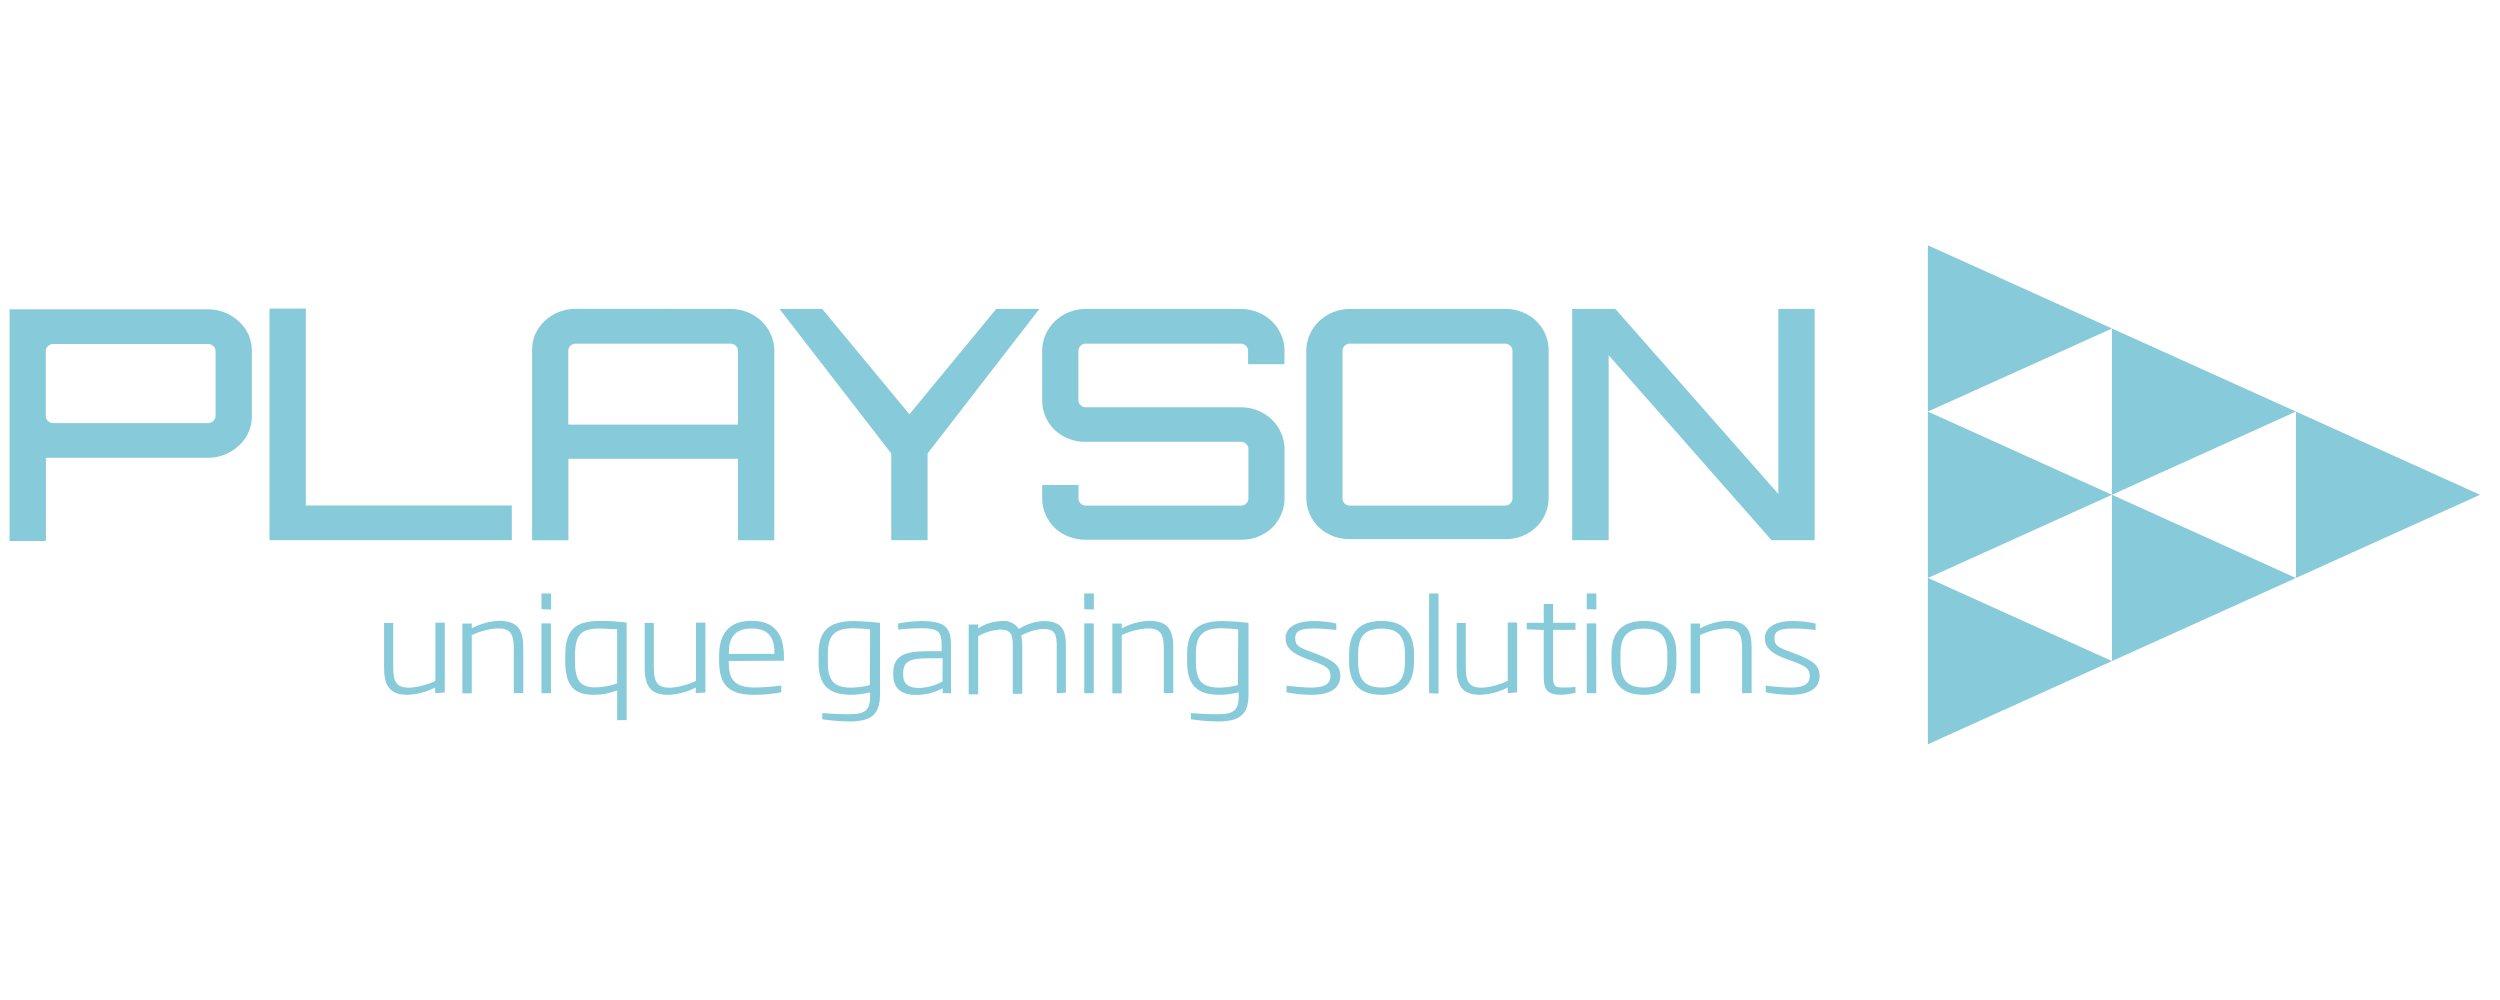
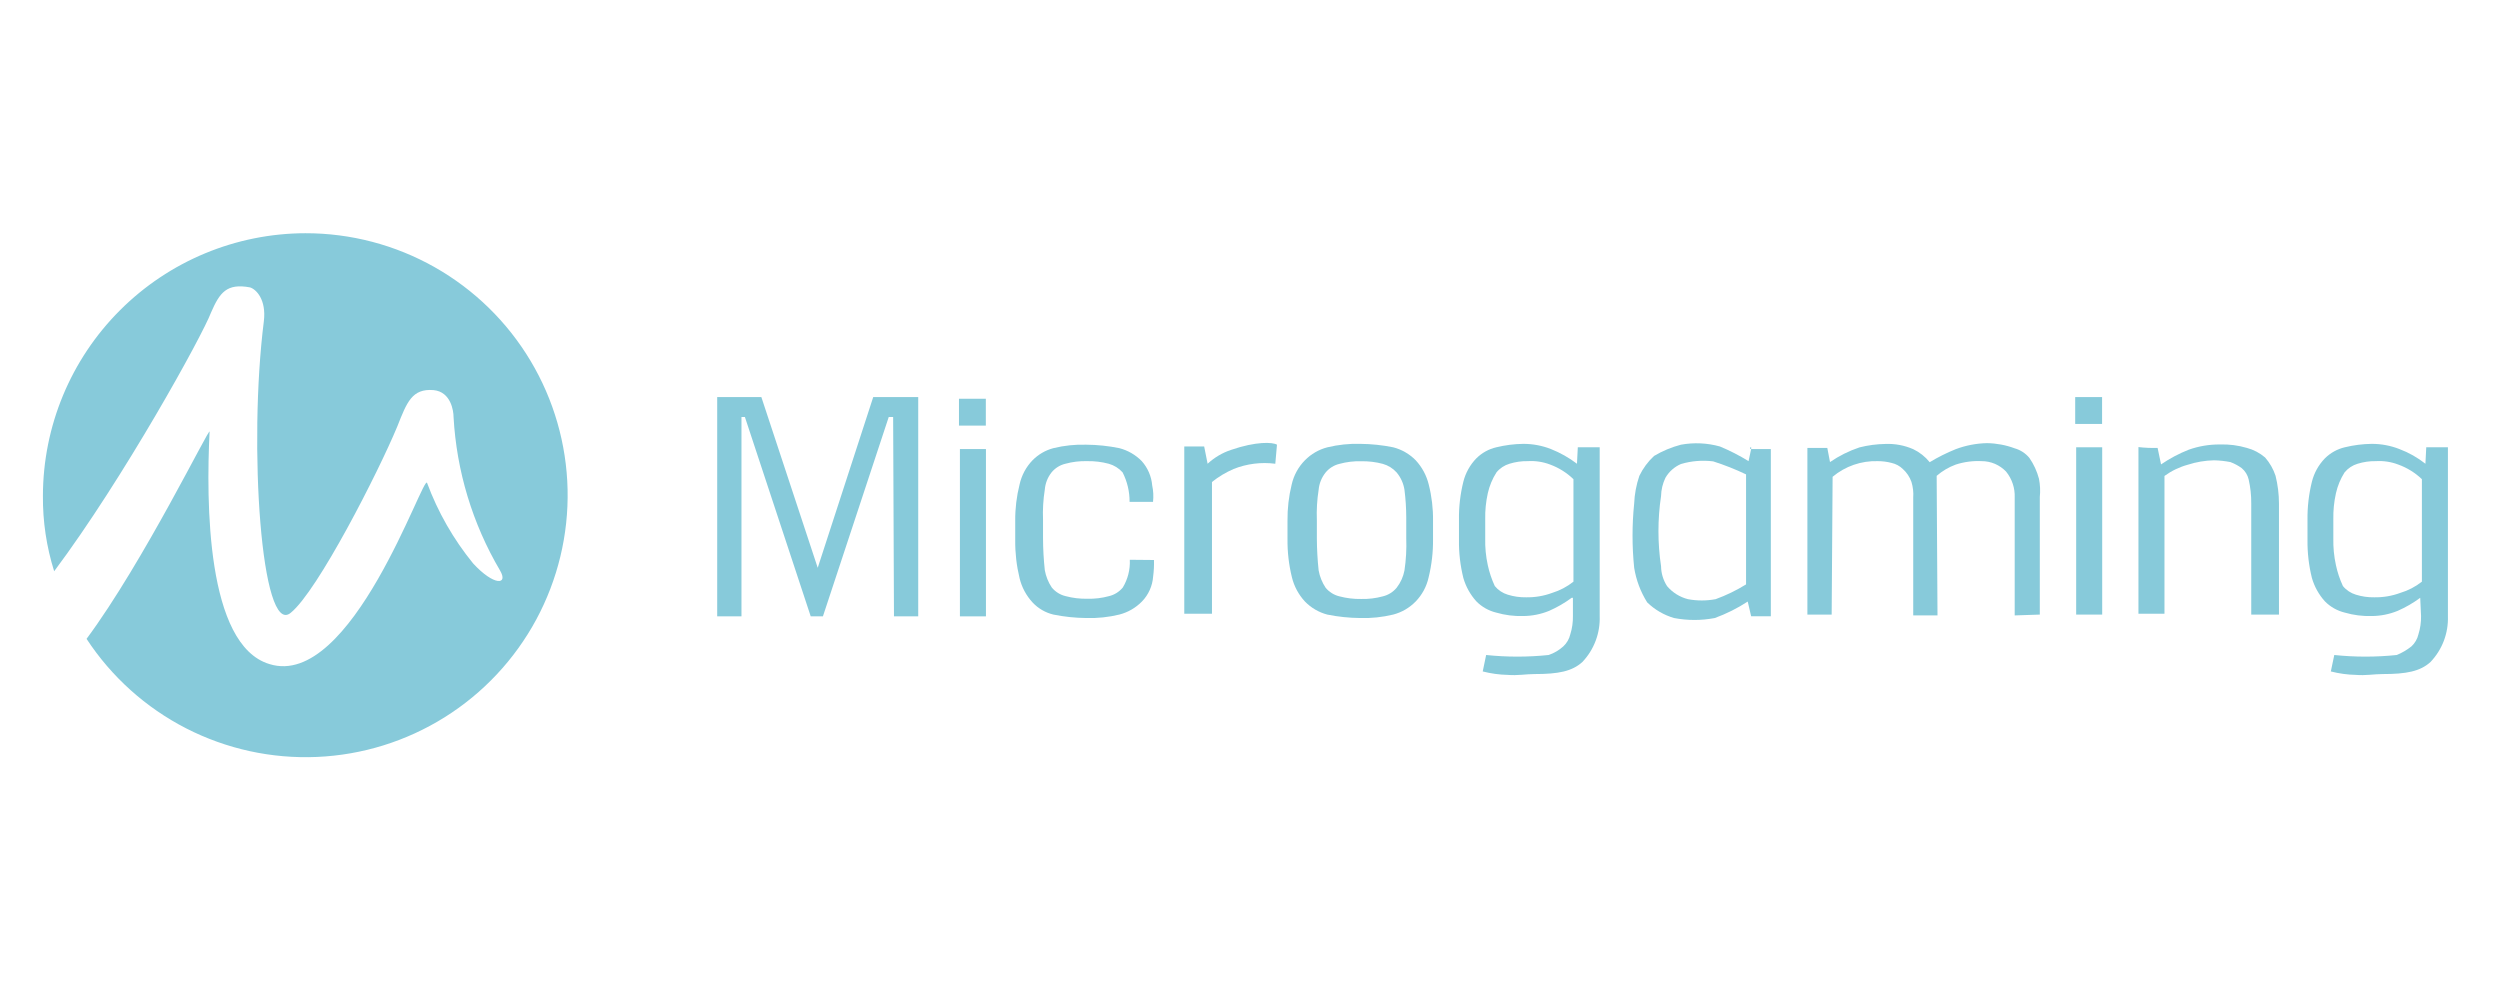
<svg xmlns="http://www.w3.org/2000/svg" width="90" height="36" viewBox="0 0 90 36" fill="none">
-   <path d="M69.403 8.831V14.817L76.03 11.826L69.403 8.831Z" fill="#87CADA" />
-   <path d="M76.03 11.826V17.812L82.653 14.817L76.03 11.826Z" fill="#87CADA" />
-   <path d="M76.03 17.812V23.799L82.653 20.808L76.03 17.812Z" fill="#87CADA" />
-   <path d="M82.653 14.817V20.808L89.281 17.812L82.653 14.817Z" fill="#87CADA" />
-   <path d="M69.403 14.817V20.808L76.03 17.812L69.403 14.817Z" fill="#87CADA" />
-   <path d="M69.403 20.804V26.794L76.03 23.799L69.403 20.804Z" fill="#87CADA" />
-   <path d="M7.495 11.135C7.705 11.133 7.913 11.175 8.106 11.256C8.291 11.334 8.461 11.443 8.608 11.579C8.755 11.714 8.872 11.878 8.951 12.061C9.03 12.243 9.07 12.44 9.068 12.639V14.976C9.07 15.175 9.03 15.372 8.951 15.554C8.872 15.737 8.755 15.901 8.608 16.036C8.461 16.172 8.291 16.281 8.106 16.359C7.913 16.44 7.705 16.482 7.495 16.48H1.779H1.652V19.476H0.344V11.135H7.495ZM7.761 12.639C7.761 12.605 7.753 12.571 7.74 12.54C7.726 12.509 7.706 12.481 7.68 12.459C7.656 12.434 7.627 12.415 7.595 12.402C7.563 12.39 7.529 12.383 7.495 12.383H1.918C1.883 12.383 1.848 12.389 1.815 12.402C1.783 12.415 1.753 12.434 1.728 12.459C1.702 12.481 1.682 12.509 1.668 12.54C1.654 12.571 1.647 12.605 1.648 12.639V14.976C1.647 15.01 1.654 15.044 1.668 15.075C1.682 15.106 1.702 15.134 1.728 15.156C1.753 15.181 1.783 15.2 1.815 15.213C1.848 15.226 1.883 15.233 1.918 15.232H7.495C7.529 15.232 7.563 15.226 7.595 15.213C7.627 15.2 7.656 15.181 7.68 15.156C7.706 15.134 7.726 15.106 7.74 15.075C7.754 15.044 7.761 15.01 7.761 14.976V12.639Z" fill="#87CADA" />
-   <path d="M9.701 11.11H11.009V18.198H18.425V19.446H9.701V11.11Z" fill="#87CADA" />
-   <path d="M26.301 11.122C26.511 11.121 26.719 11.161 26.913 11.239C27.099 11.314 27.27 11.424 27.415 11.562C27.558 11.699 27.673 11.863 27.752 12.044C27.834 12.227 27.875 12.426 27.875 12.626V19.45H26.567V16.518H20.463V19.45H19.155V12.626C19.149 12.425 19.187 12.225 19.265 12.04C19.344 11.859 19.459 11.695 19.602 11.558C19.748 11.419 19.92 11.31 20.108 11.235C20.302 11.157 20.51 11.117 20.72 11.118L26.301 11.122ZM26.567 15.286V12.626C26.567 12.592 26.56 12.559 26.546 12.527C26.533 12.496 26.512 12.469 26.487 12.446C26.462 12.421 26.432 12.402 26.4 12.389C26.367 12.376 26.332 12.37 26.297 12.371H20.728C20.693 12.37 20.658 12.376 20.626 12.389C20.593 12.402 20.564 12.421 20.538 12.446C20.513 12.469 20.493 12.496 20.479 12.527C20.465 12.559 20.458 12.592 20.458 12.626V15.286H26.567Z" fill="#87CADA" />
-   <path d="M37.417 11.122L33.393 16.325V19.446H32.085V16.325L28.061 11.122H29.6L32.739 14.914L35.865 11.122H37.417Z" fill="#87CADA" />
-   <path d="M46.238 13.112H44.931V12.626C44.931 12.592 44.924 12.559 44.91 12.528C44.896 12.496 44.876 12.469 44.85 12.446C44.826 12.421 44.796 12.402 44.763 12.389C44.731 12.376 44.696 12.37 44.661 12.371H39.092C39.057 12.37 39.022 12.376 38.989 12.389C38.957 12.402 38.927 12.421 38.902 12.446C38.877 12.469 38.856 12.496 38.843 12.528C38.829 12.559 38.822 12.592 38.822 12.626V14.407C38.822 14.441 38.829 14.474 38.843 14.505C38.856 14.536 38.877 14.564 38.902 14.587C38.927 14.611 38.957 14.631 38.989 14.644C39.022 14.657 39.057 14.663 39.092 14.662H44.669C44.879 14.661 45.087 14.701 45.281 14.78C45.467 14.854 45.638 14.964 45.783 15.102C45.926 15.239 46.041 15.403 46.12 15.584C46.202 15.767 46.244 15.966 46.243 16.166V17.947C46.244 18.147 46.202 18.346 46.12 18.529C46.041 18.71 45.926 18.874 45.783 19.011C45.48 19.289 45.081 19.439 44.669 19.43H39.092C38.68 19.439 38.281 19.289 37.978 19.011C37.835 18.874 37.721 18.71 37.641 18.529C37.559 18.346 37.518 18.147 37.519 17.947V17.461H38.826V17.947C38.826 17.98 38.833 18.014 38.847 18.045C38.861 18.076 38.881 18.104 38.907 18.127C38.931 18.151 38.961 18.171 38.994 18.184C39.026 18.197 39.061 18.203 39.096 18.202H44.673C44.708 18.203 44.743 18.197 44.776 18.184C44.809 18.171 44.838 18.151 44.863 18.127C44.889 18.104 44.909 18.076 44.923 18.045C44.937 18.014 44.944 17.98 44.943 17.947V16.162C44.944 16.128 44.937 16.094 44.923 16.063C44.909 16.032 44.889 16.005 44.863 15.982C44.838 15.957 44.809 15.938 44.776 15.925C44.743 15.912 44.708 15.906 44.673 15.906H39.092C38.68 15.915 38.281 15.765 37.978 15.488C37.835 15.351 37.721 15.187 37.641 15.006C37.559 14.822 37.518 14.624 37.519 14.423V12.626C37.518 12.426 37.559 12.227 37.641 12.044C37.721 11.863 37.835 11.699 37.978 11.562C38.123 11.424 38.294 11.314 38.48 11.24C38.675 11.161 38.882 11.121 39.092 11.122H44.669C44.879 11.121 45.087 11.161 45.281 11.24C45.467 11.315 45.638 11.424 45.783 11.562C45.926 11.699 46.041 11.863 46.12 12.044C46.202 12.227 46.244 12.426 46.243 12.626L46.238 13.112Z" fill="#87CADA" />
-   <path d="M54.178 11.122C54.59 11.114 54.989 11.264 55.292 11.541C55.435 11.678 55.55 11.842 55.629 12.023C55.71 12.207 55.752 12.405 55.751 12.605V17.926C55.752 18.126 55.71 18.324 55.629 18.508C55.55 18.689 55.435 18.853 55.292 18.99C54.989 19.268 54.59 19.418 54.178 19.409H48.601C48.189 19.418 47.789 19.268 47.487 18.99C47.344 18.853 47.229 18.689 47.15 18.508C47.068 18.325 47.026 18.126 47.027 17.926V12.626C47.026 12.426 47.068 12.227 47.15 12.044C47.229 11.863 47.344 11.699 47.487 11.562C47.632 11.424 47.803 11.315 47.989 11.24C48.183 11.161 48.391 11.121 48.601 11.122H54.178ZM54.178 18.202C54.213 18.203 54.248 18.197 54.281 18.184C54.313 18.171 54.343 18.151 54.368 18.127C54.393 18.104 54.414 18.076 54.427 18.045C54.441 18.014 54.448 17.98 54.448 17.947V12.626C54.448 12.592 54.441 12.559 54.427 12.528C54.414 12.496 54.393 12.469 54.368 12.446C54.343 12.421 54.313 12.402 54.281 12.389C54.248 12.376 54.213 12.37 54.178 12.371H48.601C48.566 12.37 48.531 12.376 48.498 12.389C48.466 12.402 48.436 12.421 48.411 12.446C48.386 12.469 48.365 12.496 48.351 12.528C48.338 12.559 48.331 12.592 48.331 12.626V17.947C48.331 17.98 48.338 18.014 48.351 18.045C48.365 18.076 48.386 18.104 48.411 18.127C48.436 18.151 48.466 18.171 48.498 18.184C48.531 18.197 48.566 18.203 48.601 18.202H54.178Z" fill="#87CADA" />
-   <path d="M64.02 11.122H65.327V19.446H63.775L57.911 12.785V19.446H56.599V11.122H58.152L64.02 17.783V11.122Z" fill="#87CADA" />
-   <path d="M15.666 24.955V24.75C15.358 24.91 15.018 25 14.67 25.014C13.983 25.014 13.827 24.628 13.827 24.025V22.425H14.156V24.029C14.156 24.57 14.291 24.758 14.738 24.758C15.063 24.738 15.382 24.654 15.674 24.511V22.416H16.012V24.93L15.666 24.955Z" fill="#87CADA" />
-   <path d="M18.497 24.955V23.351C18.497 22.81 18.366 22.622 17.919 22.622C17.594 22.641 17.276 22.724 16.983 22.865V24.959H16.645V22.446H16.983V22.622C17.28 22.46 17.61 22.366 17.949 22.349C18.674 22.349 18.839 22.693 18.839 23.342V24.947L18.497 24.955Z" fill="#87CADA" />
-   <path d="M19.493 21.93V21.365H19.839V21.943L19.493 21.93ZM19.493 24.955V22.442H19.834V24.955H19.493Z" fill="#87CADA" />
-   <path d="M22.218 25.927V24.855C21.949 24.961 21.663 25.015 21.374 25.014C20.669 25.014 20.349 24.691 20.349 23.799V23.61C20.349 22.63 20.741 22.354 21.614 22.354C21.93 22.352 22.246 22.372 22.559 22.412V25.923L22.218 25.927ZM22.218 22.651C22.019 22.651 21.749 22.626 21.602 22.626C20.981 22.626 20.699 22.781 20.699 23.61V23.799C20.699 24.515 20.901 24.746 21.437 24.746C21.703 24.741 21.967 24.693 22.218 24.603V22.651Z" fill="#87CADA" />
-   <path d="M25.048 24.955V24.75C24.74 24.91 24.4 25 24.053 25.014C23.365 25.014 23.209 24.628 23.209 24.025V22.425H23.538V24.029C23.538 24.57 23.673 24.758 24.12 24.758C24.446 24.738 24.764 24.654 25.057 24.511V22.416H25.394V24.93L25.048 24.955Z" fill="#87CADA" />
-   <path d="M26.234 23.795V23.849C26.234 24.427 26.411 24.75 27.174 24.75C27.492 24.746 27.809 24.722 28.124 24.679V24.922C27.804 24.984 27.479 25.015 27.153 25.014C26.196 25.014 25.888 24.628 25.888 23.782V23.606C25.888 22.814 26.246 22.349 27.052 22.349C27.858 22.349 28.221 22.798 28.221 23.631V23.786L26.234 23.795ZM27.879 23.497C27.879 23.045 27.74 22.626 27.061 22.626C26.381 22.626 26.238 23.045 26.238 23.497V23.539H27.883L27.879 23.497Z" fill="#87CADA" />
-   <path d="M30.583 25.973C30.255 25.969 29.928 25.942 29.604 25.893V25.671C29.908 25.697 30.245 25.713 30.583 25.713C31.199 25.713 31.325 25.525 31.325 25.047V24.922C31.106 24.978 30.881 25.009 30.655 25.014C29.874 25.014 29.469 24.708 29.469 23.849V23.522C29.469 22.726 29.832 22.358 30.735 22.358C31.051 22.363 31.366 22.386 31.68 22.425V25.047C31.663 25.651 31.444 25.973 30.583 25.973ZM31.325 22.659C31.123 22.633 30.918 22.619 30.714 22.617C30.039 22.617 29.802 22.89 29.802 23.522V23.849C29.802 24.528 30.047 24.754 30.646 24.754C30.871 24.75 31.095 24.721 31.313 24.666L31.325 22.659Z" fill="#87CADA" />
-   <path d="M33.937 24.955V24.775C33.651 24.933 33.328 25.017 33.001 25.018C32.452 25.018 32.157 24.796 32.157 24.289V24.218C32.157 23.573 32.617 23.443 33.422 23.443H33.899V23.229C33.899 22.735 33.781 22.617 33.157 22.617C32.882 22.619 32.607 22.636 32.334 22.668V22.446C32.612 22.391 32.894 22.361 33.178 22.358C34.072 22.358 34.236 22.634 34.236 23.229V24.955H33.937ZM33.937 23.698H33.46C32.785 23.698 32.515 23.782 32.515 24.235V24.297C32.515 24.645 32.73 24.767 33.085 24.767C33.38 24.757 33.669 24.678 33.929 24.536L33.937 23.698Z" fill="#87CADA" />
-   <path d="M38.042 24.955V23.279C38.042 22.86 38.004 22.643 37.552 22.643C37.274 22.66 37.004 22.741 36.764 22.881C36.792 23.019 36.805 23.16 36.801 23.3V24.976H36.46V23.3C36.46 22.881 36.434 22.664 35.996 22.664C35.721 22.683 35.454 22.765 35.215 22.902V24.997H34.873V22.483H35.211V22.622C35.462 22.458 35.754 22.367 36.055 22.358C36.175 22.342 36.298 22.36 36.408 22.411C36.519 22.461 36.613 22.542 36.679 22.643C36.948 22.468 37.261 22.37 37.582 22.358C38.337 22.358 38.371 22.84 38.371 23.263V24.938L38.042 24.955Z" fill="#87CADA" />
-   <path d="M39.033 21.93V21.365H39.379V21.943L39.033 21.93ZM39.033 24.955V22.442H39.375V24.955H39.033Z" fill="#87CADA" />
-   <path d="M41.897 24.955V23.351C41.897 22.81 41.767 22.622 41.319 22.622C40.994 22.641 40.676 22.724 40.383 22.865V24.959H40.045V22.446H40.383V22.622C40.68 22.46 41.01 22.366 41.349 22.349C42.075 22.349 42.239 22.693 42.239 23.342V24.947L41.897 24.955Z" fill="#87CADA" />
-   <path d="M43.85 25.973C43.523 25.969 43.196 25.942 42.872 25.893V25.671C43.176 25.697 43.513 25.713 43.85 25.713C44.466 25.713 44.593 25.525 44.593 25.047V24.922C44.374 24.978 44.149 25.009 43.922 25.014C43.142 25.014 42.737 24.708 42.737 23.849V23.522C42.737 22.726 43.1 22.358 44.002 22.358C44.318 22.363 44.634 22.386 44.947 22.425V25.047C44.931 25.651 44.711 25.973 43.85 25.973ZM44.576 22.659C44.373 22.633 44.169 22.619 43.964 22.617C43.289 22.617 43.053 22.89 43.053 23.522V23.849C43.053 24.528 43.298 24.754 43.897 24.754C44.122 24.75 44.346 24.721 44.563 24.666L44.576 22.659Z" fill="#87CADA" />
-   <path d="M47.213 25.014C46.911 25.013 46.61 24.982 46.315 24.922V24.683C46.61 24.722 46.907 24.746 47.205 24.754C47.732 24.754 47.897 24.591 47.897 24.335C47.897 24.079 47.774 23.987 47.268 23.799L47.065 23.728C46.53 23.531 46.281 23.33 46.281 22.974C46.281 22.617 46.606 22.358 47.285 22.358C47.562 22.356 47.837 22.386 48.107 22.446V22.68C47.84 22.648 47.571 22.629 47.302 22.626C46.838 22.626 46.627 22.701 46.627 22.974C46.627 23.246 46.77 23.313 47.205 23.472L47.407 23.547C48.032 23.786 48.251 23.966 48.251 24.331C48.251 24.695 48.006 25.014 47.213 25.014Z" fill="#87CADA" />
-   <path d="M49.735 25.014C48.938 25.014 48.567 24.595 48.567 23.82V23.547C48.567 22.768 48.938 22.354 49.735 22.354C50.533 22.354 50.904 22.772 50.904 23.547V23.82C50.904 24.603 50.533 25.014 49.735 25.014ZM50.579 23.552C50.579 22.902 50.33 22.63 49.735 22.63C49.141 22.63 48.892 22.907 48.892 23.552V23.824C48.892 24.473 49.141 24.75 49.735 24.75C50.33 24.75 50.579 24.469 50.579 23.824V23.552Z" fill="#87CADA" />
-   <path d="M51.448 24.955V21.365H51.786V24.968L51.448 24.955Z" fill="#87CADA" />
-   <path d="M54.279 24.955V24.75C53.971 24.91 53.631 25 53.284 25.014C52.596 25.014 52.44 24.628 52.44 24.025V22.425H52.769V24.029C52.769 24.57 52.904 24.758 53.351 24.758C53.674 24.736 53.99 24.651 54.279 24.507V22.412H54.617V24.926L54.279 24.955Z" fill="#87CADA" />
-   <path d="M56.211 25.014C55.734 25.014 55.574 24.85 55.574 24.385V22.68L54.962 22.655V22.421H55.574V21.742H55.912V22.421H56.717V22.676H55.912V24.352C55.912 24.674 55.958 24.75 56.249 24.75C56.388 24.75 56.595 24.75 56.717 24.725V24.938C56.551 24.979 56.382 25.004 56.211 25.014V25.014Z" fill="#87CADA" />
-   <path d="M57.122 21.93V21.365H57.468V21.943L57.122 21.93ZM57.122 24.955V22.442H57.464V24.955H57.122Z" fill="#87CADA" />
-   <path d="M59.181 25.014C58.384 25.014 58.013 24.595 58.013 23.82V23.547C58.013 22.768 58.384 22.354 59.181 22.354C59.979 22.354 60.35 22.772 60.35 23.547V23.82C60.35 24.603 59.974 25.014 59.181 25.014ZM60.025 23.552C60.025 22.902 59.776 22.63 59.181 22.63C58.586 22.63 58.337 22.907 58.337 23.552V23.824C58.337 24.473 58.586 24.75 59.181 24.75C59.776 24.75 60.025 24.469 60.025 23.824V23.552Z" fill="#87CADA" />
-   <path d="M62.716 24.955V23.351C62.716 22.81 62.586 22.622 62.138 22.622C61.813 22.641 61.495 22.724 61.202 22.865V24.959H60.864V22.446H61.202V22.622C61.499 22.46 61.829 22.366 62.168 22.349C62.889 22.349 63.058 22.693 63.058 23.342V24.947L62.716 24.955Z" fill="#87CADA" />
-   <path d="M64.467 25.014C64.165 25.013 63.864 24.982 63.568 24.922V24.683C63.864 24.722 64.161 24.746 64.459 24.754C64.986 24.754 65.15 24.591 65.15 24.335C65.15 24.079 65.028 23.987 64.522 23.799L64.319 23.728C63.784 23.531 63.535 23.33 63.535 22.974C63.535 22.617 63.859 22.358 64.539 22.358C64.815 22.356 65.091 22.386 65.361 22.446V22.68C65.094 22.648 64.825 22.629 64.556 22.626C64.091 22.626 63.881 22.701 63.881 22.974C63.881 23.246 64.024 23.313 64.459 23.472L64.661 23.547C65.285 23.786 65.505 23.966 65.505 24.331C65.505 24.695 65.247 25.014 64.467 25.014Z" fill="#87CADA" />
+   <path d="M10.999 8.396C8.493 8.4 6.091 9.398 4.319 11.17C2.546 12.942 1.549 15.344 1.545 17.85C1.537 18.771 1.674 19.687 1.95 20.565C4.448 17.227 7.286 12.079 7.598 11.25C7.909 10.534 8.16 10.189 9 10.346C9.218 10.41 9.593 10.781 9.499 11.561C8.936 16.024 9.405 22.95 10.466 22.061C11.434 21.281 13.617 17.006 14.303 15.352C14.648 14.479 14.832 13.98 15.611 14.044C16.234 14.107 16.328 14.794 16.328 15.011C16.436 16.96 17.01 18.854 18 20.535C18.311 21.064 17.783 21.098 17.033 20.284C16.324 19.415 15.764 18.436 15.375 17.385C15.252 17.01 12.66 24.84 9.698 23.906C7.421 23.22 7.421 18.041 7.545 15.544C7.575 15.293 5.175 20.224 3.116 22.999C4.012 24.365 5.247 25.475 6.7 26.22C8.154 26.965 9.776 27.32 11.408 27.25C13.04 27.18 14.625 26.687 16.01 25.82C17.394 24.953 18.529 23.742 19.305 22.304C20.08 20.866 20.469 19.252 20.433 17.619C20.396 15.986 19.937 14.391 19.099 12.989C18.261 11.587 17.073 10.426 15.652 9.621C14.231 8.816 12.625 8.394 10.992 8.396H10.999Z" fill="#87CADA" />
+   <path d="M31.995 15.011L29.625 22.189H29.186L26.816 15.011H26.693V22.189H25.819V14.295H27.409L29.438 20.441L31.436 14.295H33.056V22.189H32.183L32.153 15.011H31.995Z" fill="#87CADA" />
+   <path d="M45.911 16.695C45.404 16.629 44.887 16.694 44.411 16.883C44.132 17.004 43.869 17.161 43.631 17.351V22.095H42.634V16.073H43.35L43.474 16.695C43.716 16.471 44.004 16.3 44.318 16.196C45.221 15.885 45.818 15.915 45.971 16.009L45.911 16.695Z" fill="#87CADA" />
+   <path d="M51.435 17.445C51.356 17.119 51.195 16.818 50.966 16.571C50.744 16.344 50.464 16.182 50.156 16.103C49.766 16.024 49.369 15.982 48.971 15.979C48.572 15.967 48.174 16.009 47.786 16.103C47.479 16.182 47.199 16.344 46.976 16.571C46.739 16.812 46.574 17.115 46.5 17.445C46.395 17.872 46.345 18.311 46.35 18.75V19.406C46.345 19.869 46.398 20.33 46.508 20.779C46.587 21.105 46.748 21.406 46.976 21.653C47.197 21.881 47.476 22.044 47.782 22.125C48.173 22.204 48.569 22.245 48.968 22.249C49.366 22.261 49.765 22.219 50.153 22.125C50.46 22.046 50.74 21.883 50.962 21.656C51.197 21.414 51.359 21.112 51.431 20.783C51.541 20.333 51.594 19.872 51.589 19.41V18.75C51.595 18.31 51.543 17.871 51.435 17.445V17.445ZM50.625 19.38C50.639 19.766 50.618 20.153 50.561 20.535C50.518 20.762 50.422 20.975 50.28 21.158C50.152 21.313 49.977 21.422 49.781 21.469C49.527 21.538 49.264 21.57 49.001 21.563C48.738 21.568 48.476 21.536 48.221 21.469C48.025 21.422 47.85 21.313 47.722 21.158C47.597 20.97 47.511 20.758 47.471 20.535C47.43 20.151 47.409 19.766 47.407 19.38V18.724C47.393 18.359 47.414 17.993 47.471 17.633C47.491 17.405 47.579 17.188 47.722 17.01C47.85 16.855 48.025 16.745 48.221 16.699C48.475 16.629 48.738 16.598 49.001 16.605C49.264 16.6 49.527 16.631 49.781 16.699C49.974 16.753 50.147 16.861 50.28 17.01C50.428 17.188 50.526 17.403 50.561 17.633C50.603 17.963 50.624 18.297 50.625 18.63V19.38Z" fill="#87CADA" />
+   <path d="M41.543 20.16C41.549 20.358 41.539 20.556 41.513 20.753C41.489 21.092 41.346 21.413 41.108 21.656C40.884 21.884 40.603 22.046 40.294 22.125C39.906 22.219 39.508 22.261 39.109 22.249C38.711 22.245 38.314 22.204 37.924 22.125C37.637 22.057 37.376 21.906 37.174 21.69C36.946 21.444 36.784 21.143 36.705 20.816C36.596 20.367 36.543 19.906 36.548 19.444V18.75C36.544 18.309 36.597 17.869 36.705 17.441C36.777 17.112 36.939 16.809 37.174 16.567C37.381 16.358 37.639 16.208 37.924 16.133C38.312 16.038 38.71 15.997 39.109 16.009C39.507 16.012 39.904 16.054 40.294 16.133C40.602 16.212 40.882 16.374 41.104 16.601C41.32 16.844 41.452 17.151 41.479 17.475C41.521 17.67 41.531 17.87 41.509 18.067H40.665C40.668 17.699 40.581 17.335 40.414 17.006C40.281 16.857 40.108 16.749 39.915 16.695C39.661 16.627 39.398 16.596 39.135 16.601C38.872 16.594 38.609 16.625 38.355 16.695C38.159 16.741 37.984 16.851 37.856 17.006C37.716 17.184 37.631 17.399 37.613 17.625C37.556 17.986 37.534 18.351 37.549 18.716V19.372C37.55 19.758 37.572 20.144 37.613 20.527C37.653 20.75 37.738 20.962 37.864 21.15C37.992 21.305 38.167 21.415 38.363 21.461C38.617 21.529 38.88 21.56 39.143 21.555C39.406 21.562 39.669 21.531 39.923 21.461C40.118 21.415 40.294 21.305 40.421 21.15C40.602 20.85 40.69 20.503 40.673 20.152" fill="#87CADA" />
+   <path d="M65.88 16.635C66.207 16.41 66.564 16.232 66.941 16.106C67.248 16.028 67.563 15.987 67.879 15.982C68.221 15.969 68.562 16.033 68.876 16.17C69.106 16.28 69.309 16.441 69.469 16.639C69.768 16.458 70.082 16.301 70.406 16.17C70.766 16.035 71.147 15.961 71.531 15.953C71.872 15.958 72.21 16.021 72.529 16.14C72.736 16.198 72.921 16.319 73.058 16.485C73.216 16.713 73.332 16.967 73.403 17.235C73.445 17.451 73.456 17.672 73.433 17.891V22.125L72.529 22.155V17.914C72.544 17.574 72.433 17.24 72.218 16.976C72.105 16.858 71.969 16.764 71.819 16.699C71.669 16.635 71.507 16.601 71.344 16.601C71.026 16.585 70.709 16.627 70.406 16.725C70.155 16.817 69.922 16.955 69.72 17.13L69.75 22.155H68.876V17.914C68.89 17.724 68.868 17.533 68.813 17.351C68.75 17.171 68.643 17.01 68.501 16.883C68.389 16.774 68.249 16.699 68.096 16.665C67.934 16.622 67.766 16.601 67.598 16.601C67.006 16.583 66.428 16.784 65.974 17.164L65.94 22.125H65.066V16.125H65.783L65.88 16.635Z" fill="#87CADA" />
+   <path d="M75.675 14.295H74.707V15.262H75.675V14.295Z" fill="#87CADA" />
+   <path d="M75.679 16.102H74.742V22.125H75.679V16.102Z" fill="#87CADA" />
+   <path d="M35.49 14.355H34.523V15.322H35.49V14.355Z" fill="#87CADA" />
+   <path d="M35.494 16.166H34.557V22.189H35.494V16.166Z" fill="#87CADA" />
+   <path d="M77.674 16.125L77.798 16.718C78.11 16.505 78.444 16.328 78.795 16.189C79.156 16.061 79.537 15.997 79.92 16.001C80.247 15.99 80.574 16.032 80.888 16.125C81.13 16.189 81.354 16.307 81.544 16.47C81.712 16.662 81.839 16.885 81.919 17.126C82.001 17.453 82.042 17.788 82.043 18.124V22.125H81.045V18.131C81.048 17.837 81.017 17.544 80.951 17.258C80.914 17.099 80.826 16.957 80.7 16.852C80.576 16.762 80.439 16.689 80.295 16.635C80.1 16.597 79.902 16.575 79.703 16.571C79.384 16.578 79.068 16.631 78.765 16.729C78.462 16.812 78.176 16.949 77.921 17.134V22.095H76.984V16.095C77.213 16.122 77.444 16.131 77.674 16.125Z" fill="#87CADA" />
+   <path d="M87.345 16.102L87.315 16.695C87.032 16.471 86.716 16.293 86.378 16.166C86.06 16.041 85.722 15.978 85.38 15.979C85.054 15.983 84.73 16.025 84.413 16.102C84.142 16.166 83.894 16.304 83.697 16.5C83.469 16.735 83.307 17.026 83.228 17.344C83.117 17.793 83.064 18.254 83.07 18.716V19.433C83.064 19.895 83.117 20.356 83.228 20.805C83.318 21.118 83.478 21.407 83.697 21.649C83.893 21.848 84.141 21.988 84.413 22.054C84.727 22.145 85.053 22.187 85.38 22.177C85.702 22.176 86.02 22.112 86.318 21.99C86.605 21.864 86.876 21.707 87.128 21.521L87.158 22.177C87.162 22.4 87.13 22.622 87.064 22.834C87.026 23.001 86.939 23.152 86.813 23.269C86.652 23.397 86.474 23.502 86.284 23.58C85.536 23.658 84.782 23.658 84.034 23.58L83.91 24.172C84.206 24.248 84.509 24.29 84.814 24.296C85.159 24.326 85.47 24.266 85.782 24.266C86.625 24.266 87.124 24.172 87.499 23.831C87.707 23.612 87.869 23.355 87.977 23.073C88.084 22.791 88.135 22.49 88.125 22.189V16.102H87.345ZM87.188 20.94C86.956 21.123 86.691 21.261 86.408 21.345C86.108 21.456 85.79 21.509 85.47 21.503C85.248 21.507 85.026 21.475 84.814 21.409C84.63 21.354 84.467 21.246 84.345 21.098C84.234 20.858 84.149 20.606 84.094 20.348C84.024 20.03 83.993 19.705 84 19.38V18.694C83.994 18.379 84.025 18.064 84.094 17.756C84.154 17.49 84.259 17.236 84.405 17.006C84.527 16.858 84.69 16.75 84.874 16.695C85.087 16.629 85.308 16.597 85.53 16.601C85.806 16.584 86.082 16.626 86.34 16.725C86.656 16.839 86.945 17.018 87.188 17.25V20.933V20.94Z" fill="#87CADA" />
+   <path d="M56.801 16.102L56.771 16.695C56.484 16.477 56.169 16.299 55.834 16.166C55.516 16.041 55.178 15.978 54.836 15.979C54.51 15.983 54.186 16.025 53.869 16.102C53.596 16.165 53.347 16.303 53.149 16.5C52.921 16.735 52.759 17.026 52.68 17.344C52.569 17.793 52.516 18.254 52.523 18.716V19.433C52.516 19.895 52.569 20.356 52.68 20.805C52.77 21.118 52.93 21.407 53.149 21.649C53.345 21.848 53.593 21.988 53.865 22.054C54.179 22.145 54.506 22.187 54.833 22.177C55.154 22.176 55.472 22.112 55.77 21.99C56.057 21.864 56.328 21.707 56.58 21.521H56.625V22.177C56.629 22.4 56.598 22.622 56.531 22.834C56.493 23.001 56.406 23.152 56.28 23.269C56.127 23.408 55.947 23.514 55.751 23.58C55.003 23.658 54.249 23.658 53.501 23.58L53.378 24.172C53.673 24.248 53.976 24.29 54.281 24.296C54.626 24.326 54.938 24.266 55.249 24.266C56.093 24.266 56.591 24.172 56.966 23.831C57.175 23.611 57.337 23.351 57.444 23.067C57.551 22.783 57.6 22.481 57.589 22.177V16.102H56.801ZM56.644 20.94C56.415 21.122 56.154 21.259 55.875 21.345C55.575 21.456 55.257 21.509 54.938 21.503C54.715 21.507 54.494 21.475 54.281 21.409C54.097 21.354 53.934 21.246 53.813 21.098C53.701 20.858 53.617 20.606 53.561 20.348C53.491 20.03 53.46 19.705 53.468 19.38V18.694C53.461 18.379 53.493 18.064 53.561 17.756C53.621 17.49 53.726 17.236 53.873 17.006C53.994 16.858 54.157 16.75 54.341 16.695C54.554 16.629 54.775 16.597 54.998 16.601C55.273 16.584 55.55 16.626 55.808 16.725C56.12 16.84 56.404 17.019 56.644 17.25V20.94Z" fill="#87CADA" />
+   <path d="M63.041 16.166L62.948 16.601C62.619 16.398 62.274 16.221 61.916 16.073C61.46 15.946 60.98 15.924 60.514 16.009C60.174 16.098 59.848 16.234 59.546 16.414C59.327 16.617 59.147 16.86 59.017 17.13C58.907 17.452 58.844 17.788 58.83 18.128C58.752 18.895 58.752 19.669 58.83 20.438C58.901 20.881 59.06 21.306 59.299 21.686C59.571 21.95 59.903 22.143 60.266 22.249C60.751 22.342 61.248 22.342 61.733 22.249C62.149 22.097 62.547 21.898 62.918 21.656L63.041 22.185H63.75V16.166H63.041ZM62.854 21.041C62.509 21.254 62.143 21.432 61.763 21.57C61.433 21.632 61.095 21.632 60.765 21.57C60.472 21.495 60.21 21.331 60.015 21.101C59.877 20.888 59.801 20.639 59.798 20.385C59.673 19.547 59.673 18.695 59.798 17.858C59.803 17.63 59.857 17.406 59.955 17.201C60.084 16.979 60.281 16.803 60.518 16.703C60.892 16.593 61.285 16.561 61.673 16.609C62.078 16.738 62.474 16.894 62.858 17.078V21.034L62.854 21.041Z" fill="#87CADA" />
+   <path d="M63.008 16.102V16.166H63.042V16.102H63.008Z" fill="#87CADA" />
</svg>
